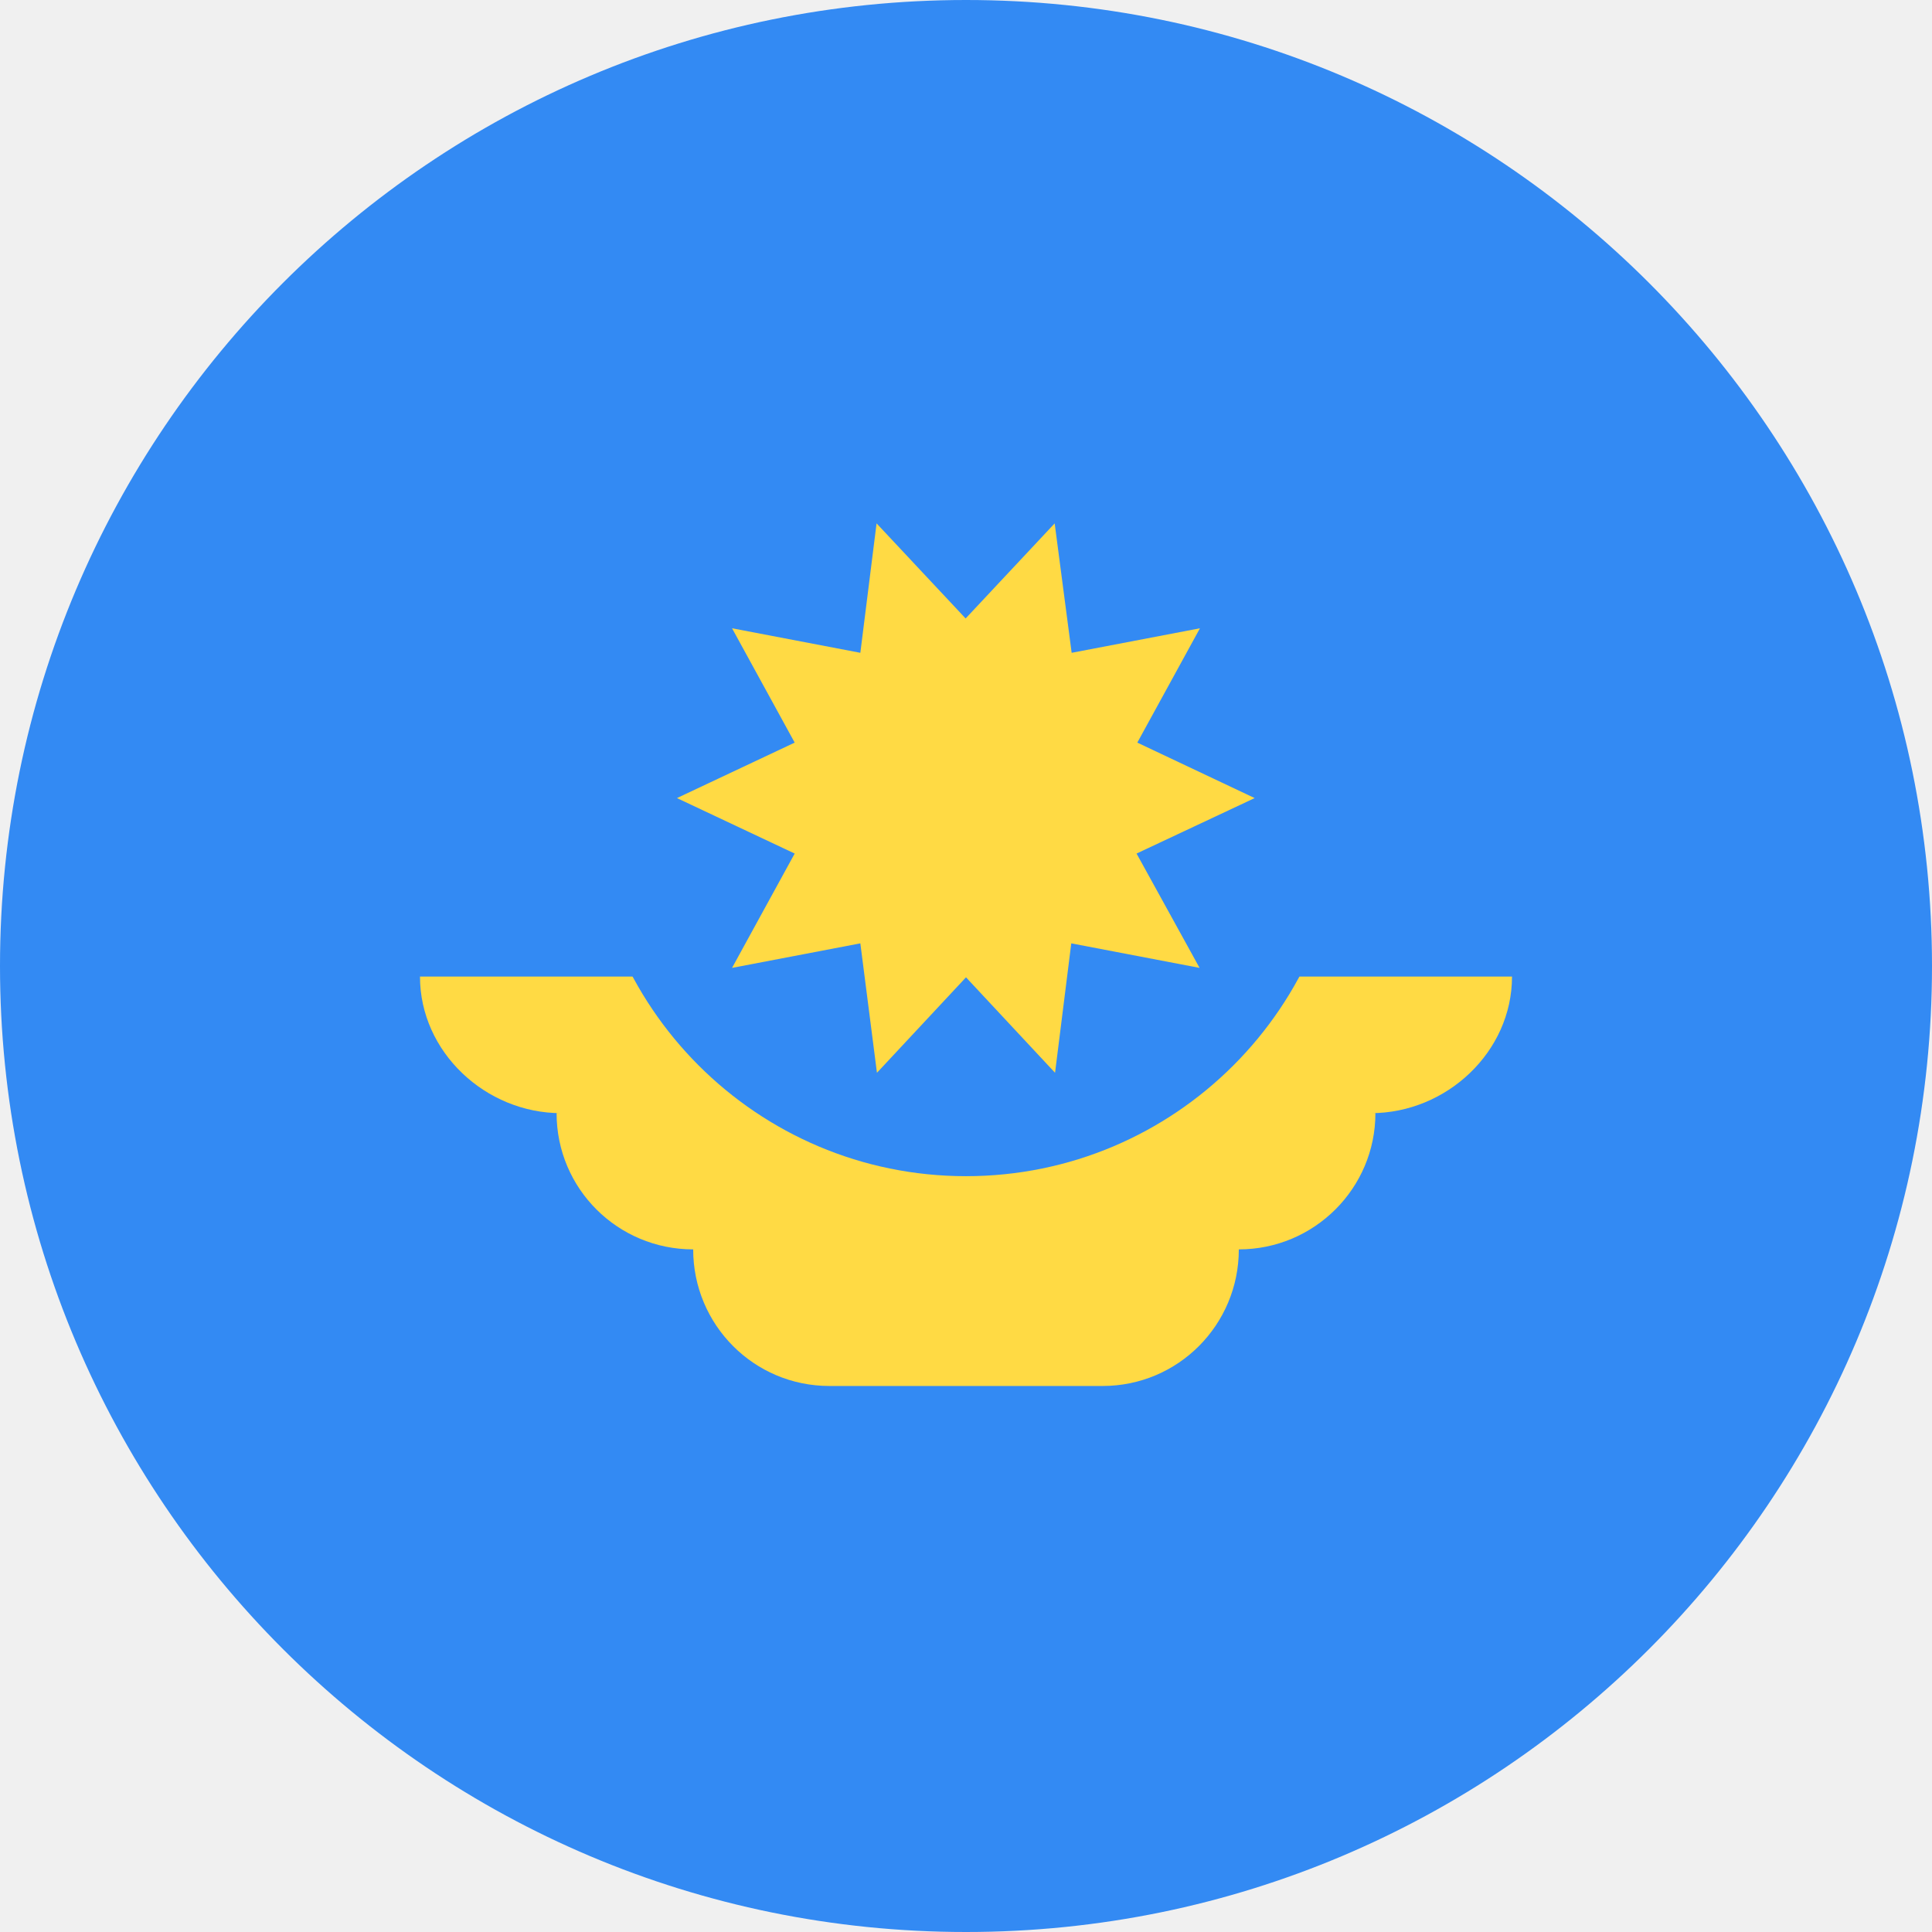
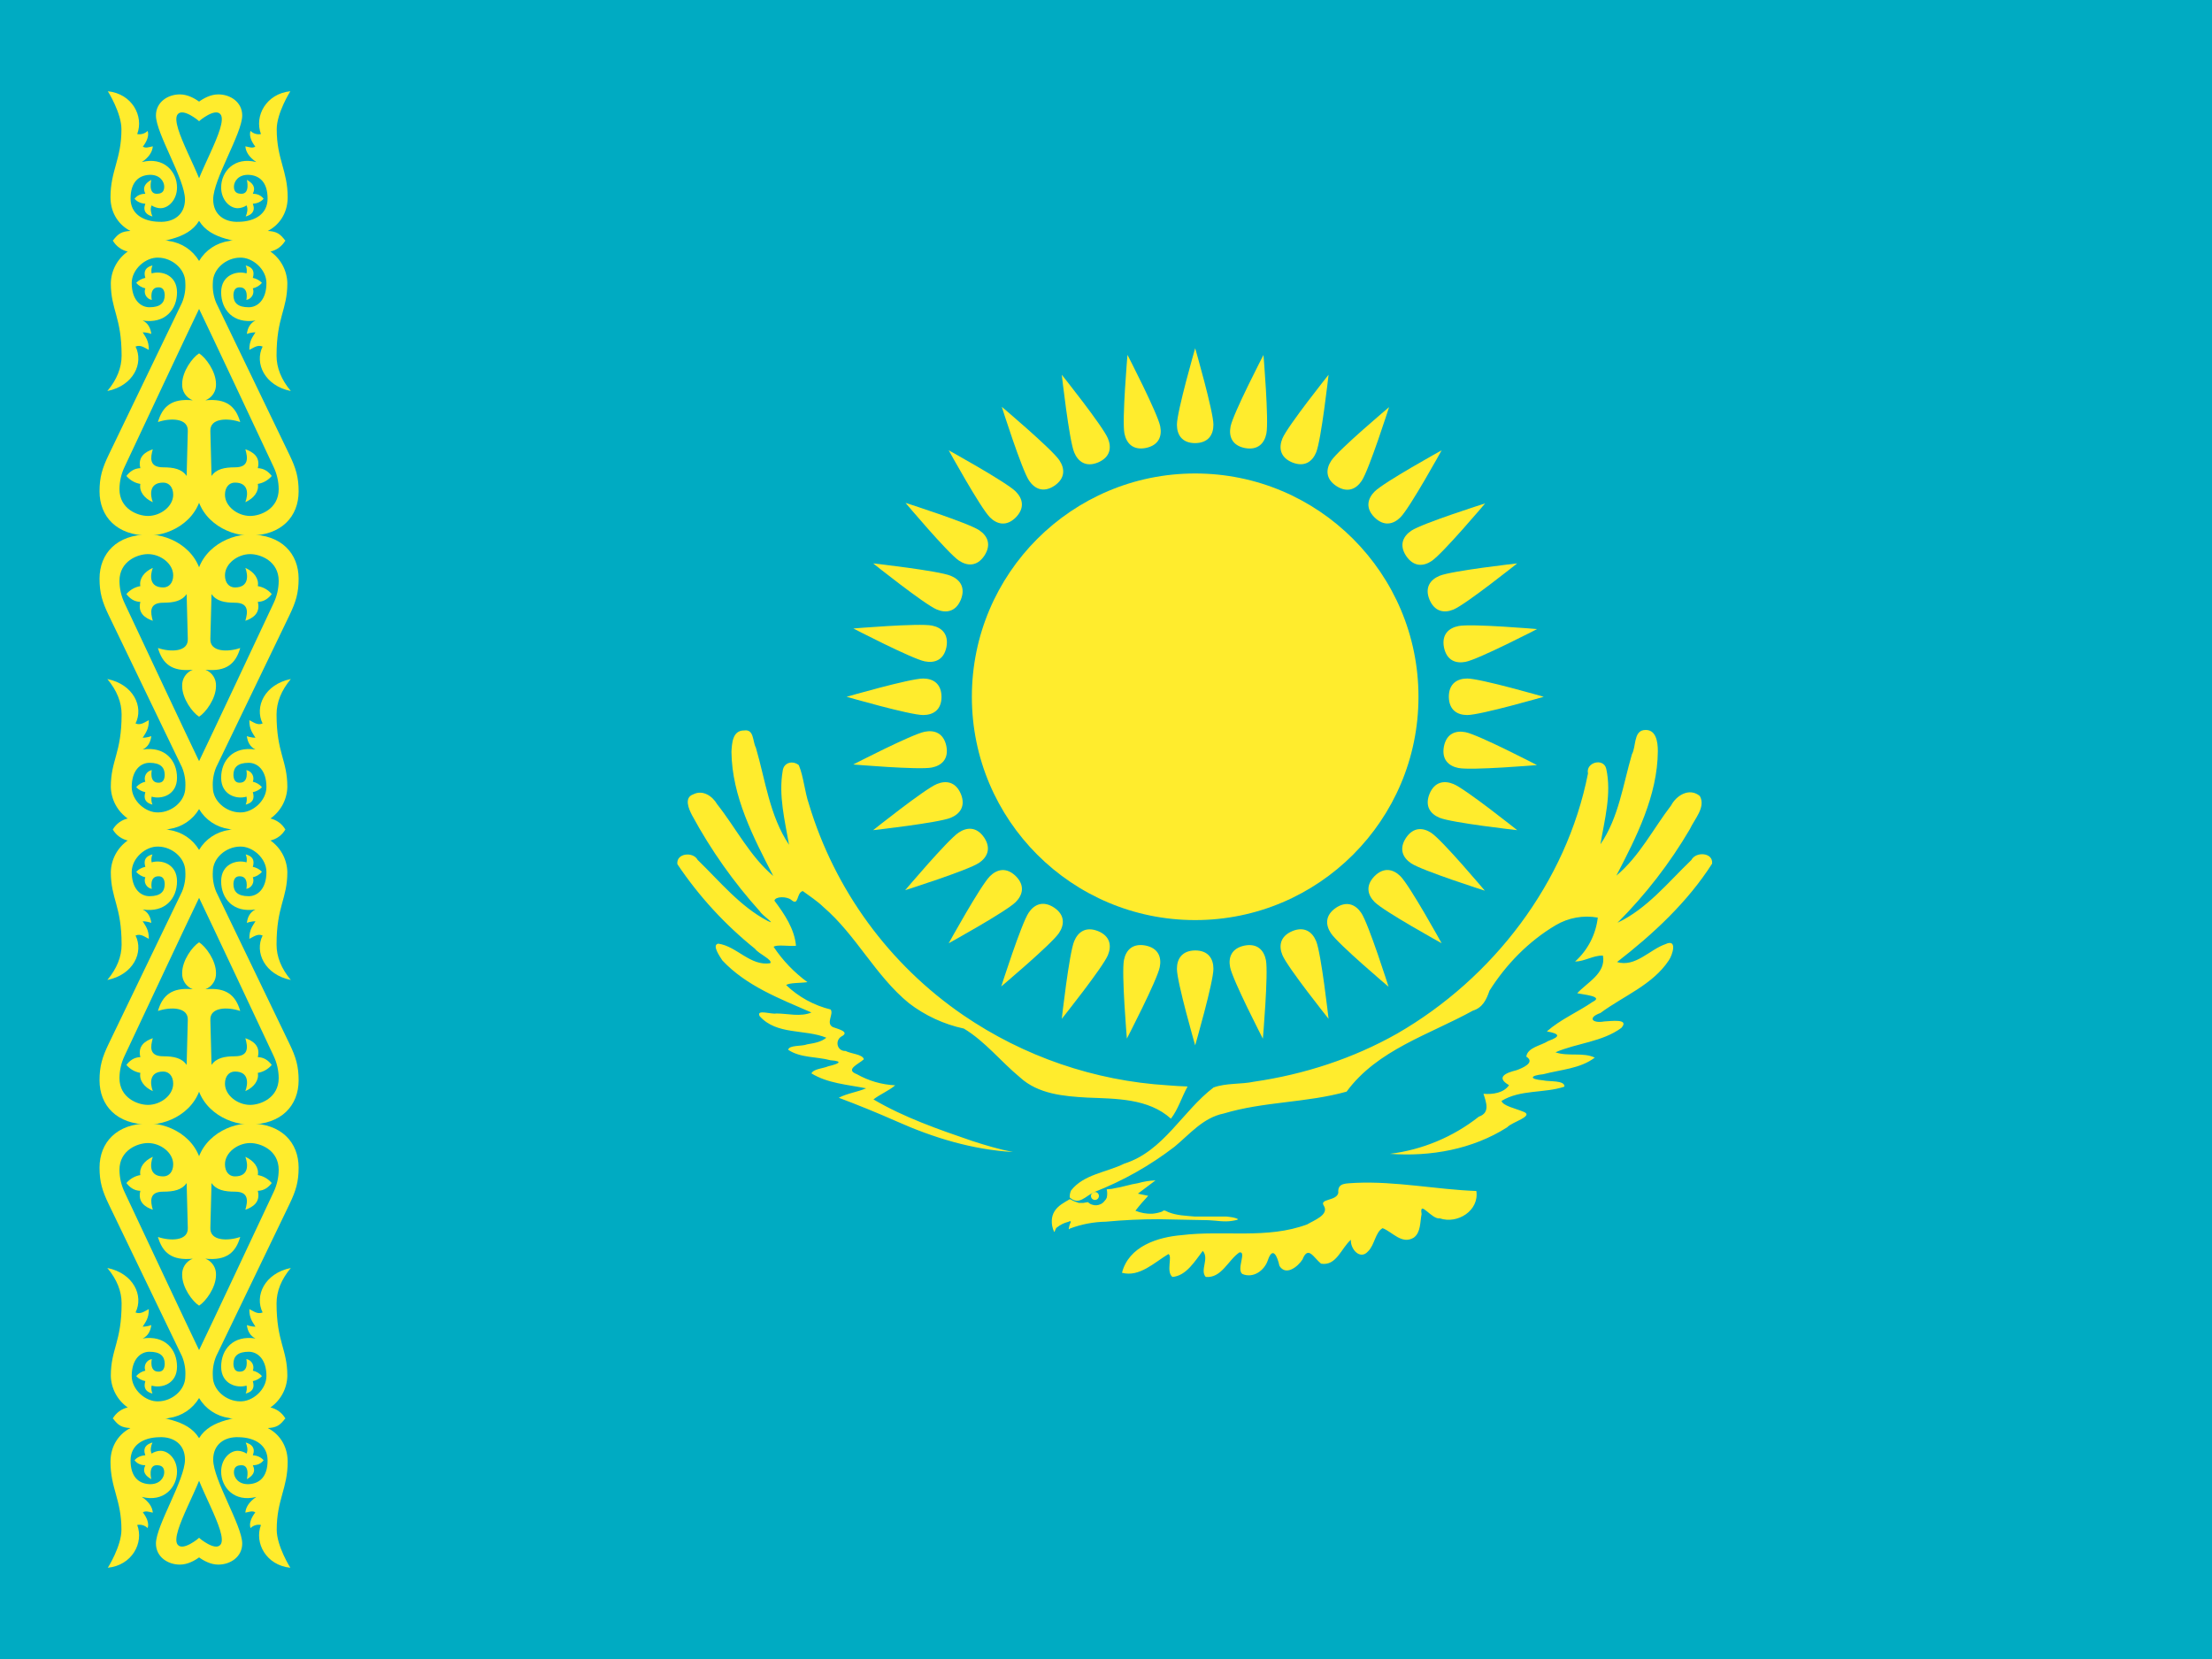
- <svg xmlns="http://www.w3.org/2000/svg" width="512" height="512" viewBox="0 0 512 512">
-   <mask id="a">
-     <circle cx="256" cy="256" r="256" fill="#fff" />
-   </mask>
-   <g mask="url(#a)">
-     <path fill="#338af3" d="M0 0h512v512H0z" />
-     <path fill="#ffda44" d="M400.7 258.8H111.3c0 20 17.4 36.2 37.4 36.2h-1.2c0 20 16.2 36.1 36.2 36.1 0 20 16.1 36.2 36.1 36.2h72.4c20 0 36.1-16.2 36.1-36.2 20 0 36.2-16.2 36.2-36.1h-1.2c20 0 37.4-16.2 37.4-36.2z" />
-     <path fill="#338af3" d="M356.2 211.5a100.2 100.2 0 0 1-200.4 0" />
-     <path fill="#ffda44" d="m332.5 211.5-31.3 14.7 16.7 30.3-34-6.5-4.3 34.3L256 259l-23.6 25.3L228 250l-34 6.5 16.6-30.3-31.2-14.7 31.2-14.7-16.6-30.3 34 6.5 4.3-34.3 23.6 25.2 23.6-25.2L284 173l34-6.5-16.6 30.3z" />
+ <svg xmlns="http://www.w3.org/2000/svg" xmlns:xlink="http://www.w3.org/1999/xlink" id="flag-icons-kz" viewBox="0 0 640 480">
+   <path fill="#00abc2" d="M0 0h640v480H0z" />
+   <g fill="#ffec2d">
+     <g transform="matrix(.48 0 0 .48 345.8 201.6)">
+       <circle r="134.6" />
+       <g id="kz-c">
+         <g id="kz-b">
+           <path id="kz-a" d="M0-152.9c8-.1 11-5.1 11-11.1 0-8-11-46.1-11-46.1S-11-172-11-164c0 6 3 11.1 11 11.1" />
+           <use xlink:href="#kz-a" width="100%" height="100%" transform="rotate(90)" />
+           <use xlink:href="#kz-a" width="100%" height="100%" transform="scale(-1)" />
+           <use xlink:href="#kz-a" width="100%" height="100%" transform="rotate(-90)" />
+         </g>
+         <use xlink:href="#kz-b" width="100%" height="100%" transform="rotate(22.5)" />
+         <use xlink:href="#kz-b" width="100%" height="100%" transform="rotate(45)" />
+         <use xlink:href="#kz-b" width="100%" height="100%" transform="rotate(67.5)" />
+       </g>
+       <use xlink:href="#kz-c" width="100%" height="100%" transform="rotate(11.3)" />
+     </g>
+     <g transform="translate(-172.8)scale(.48)">
+       <path d="M1075.8 655c-3.5 6.3-5.6 13.6-10 19.3-13.6-12.3-33.2-12-50.4-12.7-14.2-.8-29.6-2.1-40.6-12.2-11.5-9.5-21-21.7-33.8-29.4a83 83 0 0 1-33.1-15.3c-20.2-16.5-31.8-41-51.6-58-3.7-3.6-8.2-6.5-12.4-9.6-4 1-2.2 9.6-7.1 5.2-2.7-2-9.4-2.1-10 .6 6 8 12.1 17 13 27.2-4.2.4-11.5-.9-13.5.6a84 84 0 0 0 20.4 21.3c-3.8.6-11.3.3-12.8 1.8a59 59 0 0 0 26.8 14.7c2 2.8-3.1 8.2 1.3 10.6 2.5 1 10.9 2.8 5.1 5.7-4 2.6-2.5 8.9 2.6 8.7 3.2 1.7 10.4 2 11 5-2.9 2.8-11.7 6.2-4.2 9a52 52 0 0 0 23.1 6.7c-4 3.4-9 5.3-13.1 8.5 18.5 10.9 39 18 59.4 25 8 2.6 16.3 5.1 24.7 6.7-24.4-1.4-48-8.6-70.2-18.5q-17.2-7.6-34.8-14.2c5.1-2.7 11.1-3.4 16.5-5.7-11.2-2.2-23.3-3-33-9 1.4-2.8 7-2.9 10.2-4.3 6-1.4 9.6-3 1.3-3.6-8.4-2.3-18-1.3-25.5-6.3.5-3 8.3-2 11.4-3.3 4-.7 8.4-1.3 11.6-4-13-5.3-30-1.5-40.2-13-2.3-4.4 7.3-.9 10-1.6 7 0 14.5 2.2 21.2-.6-19-8.3-39.3-16-53.7-31.4-1.6-2.5-6.4-9.3-2.5-10.1 11.2 1.5 19.3 13.7 31.4 11.8 1.6-2.1-7-5.6-9.2-8.7a229 229 0 0 1-46.8-51c-.8-6.7 9.5-7.7 12.2-2.6 13.4 13 25.5 28 42.2 36.8 6 2.9-3.4-3.4-4.6-5.7a299 299 0 0 1-40.9-57.9c-2-3.8-5.1-10.7.7-12.7 5.7-2.9 11.5 1 14.4 6 11.3 14.3 19.7 31.3 33.8 43.2-12-23.3-24.9-48-25.2-74.8.3-5.2.6-13 7.7-12.9 6-.9 5 6.7 7 10.3 5.8 19.8 8.3 41.2 20 58.6-2.5-14.6-6.4-29.7-3.8-44.6.6-5 6-6.4 9.7-3.4 2.9 7 3.5 15.9 6.1 23.5a237 237 0 0 0 93 127.2 245 245 0 0 0 123.3 42.3q6 .5 11.9.7m136.4 91.1c-7.2 4.4-12.8-3.4-18.8-5.7-4.4 2.4-4.8 10.2-8.8 14-4.8 5.5-10.8-1.6-10.3-7-5.8 4.9-8.7 16-18 14.4-4.5-3.6-7.8-11.2-11.2-2.5-2.7 4.2-10 10.2-13.9 3.8-1.2-5.6-4-12.2-7-3.3-2.2 6.4-9 11-15.4 8.2-3.6-2.9 2.8-13.7-1.7-13-6.8 4.6-10.8 15.7-20.3 14.8-3.7-4 2.3-11.1-1.8-15.7-4.7 6.1-10 15.1-18.3 15.7-4-3.2.2-12.5-2.4-13.8-8.4 5-17.4 14.1-28 11.3 4.1-16 21.5-21.5 36-22.7 25.1-3.1 51.5 2.6 75.7-6.5 3.9-2.4 13.3-5.7 10-11.2-3-4.4 7.7-2.7 8.7-7.8-.6-6.4 5-5.5 10.4-6 24.4-1.1 48.5 4 72.8 4.9 1.8 11.8-11.3 20.1-22 16.5-5 .8-12.5-11.6-11-2.6-1 4.8-.4 11-4.7 14.2m-207.4-24.2c5.6 5.1 9.6-1 14.9-3.3a197 197 0 0 0 48.3-27.3c9.2-7.6 17.2-17.5 29.6-20 24.2-7.3 49.9-6.4 74.1-13.2 18.5-25.2 49.8-34.3 76.1-48.8 5.9-1.8 8.2-6.7 10-12 10-15.9 23.7-29.9 39.9-39.5a37 37 0 0 1 25.4-4.6 42 42 0 0 1-13.7 26.5c5.9-.1 11-3.8 16.8-3.6 2 10.6-9.4 16.1-15.5 22.7 3.4.8 16.4 1.8 9.3 5.2-9 6.2-19.3 10.5-27.6 17.8 7.7 1.4 8.6 3 .8 5.8-4.3 2.8-12.4 3.8-13.2 9.4 5.8 3.6-2.6 7-5.9 8.2-6.2 1.5-12.8 4.2-4.5 9-3.1 4.7-9.9 5.7-15.4 5.2 1.7 5.4 4.1 11.4-2.8 13.8a108 108 0 0 1-53.6 22.4c24.5 1.8 49.8-2.7 70.7-16 2.8-3.3 17.3-6.9 9.2-9.6-3.8-1.6-12-3.4-12.6-6.3 11.4-7 25.7-4.5 37.9-8.6.3-4-9.3-2.9-12.9-3.8-8.5-.7-8-2.9.2-3.7 10.4-2.8 22.2-3.3 31-10-7.1-3.4-16.1-.5-23.7-3.2 12.9-5.6 28.1-6.2 39.7-14.7 5.3-5.9-6.8-4-10.3-3.9-7.1 1.3-10.4-2.2-2.3-5.1 13.9-10.3 31.4-16.9 41.2-31.7 2.3-3.3 5.4-13.3-2-9.8-9.6 3.3-18.1 14.1-29.2 10.8 21.8-16.9 42.4-36 57.3-59.3.8-6.8-9.8-7.5-12.5-2.2-14 13.4-26.6 29.3-44.5 37.8a281 281 0 0 0 43.6-56.4c2.7-6 9.8-13.3 6-20-6.3-5.2-14.1-.4-17.3 5.7-10.9 14.2-19.1 30.7-33 42.3 12.1-23.3 24.8-48.2 25-75 0-5.6-1-13.8-8.6-12.7-6 1-4.5 10-7 14.5-5.4 18.4-8 38.3-19 54.3 2.5-14.9 6.8-30.5 3.5-45.5-1.6-6.8-12.5-3.9-11 2.8-13 65.9-57.3 123.5-115 156.8-26.5 15-56 24.6-86.2 29-8 1.7-16.8.7-24.5 3.5-18.8 14.3-30.1 38.4-53.8 45.9-10.7 5.3-24.5 6.4-32.1 16.2a9 9 0 0 0-.8 4.2m51.7-10.3q-5.4.2-10.6 1.7c-4.7.7-9.2 2.3-13.8 3l-1.9.4-3.1.3a11 11 0 0 1 0 5.1 6 6 0 0 1-1.4 2q-.9 1.2-2.2 1.8a7 7 0 0 1-2.6.7q-1.3.1-2.7-.4-1.3-.4-2.5-1.5l-2.8.5h-2.6l-2.8-1-2.6-1.3c-3.4 2-7.2 3.9-9.3 7.4a11 11 0 0 0-1.6 5.3q-.2 3.6 1.4 7c.4.6.7-2.3 1.8-2.7q3-2.4 6.7-3.3c2-1 1.7 0 .9 1.6-.2.9-1.3 4 .2 2.4a65 65 0 0 1 21.6-4.1q15.9-1.5 31.8-1.5l30 .6c4.8.2 9.6 1.2 14.3.4 1.1-.3 2.9-.3 3.6-1-2.2-1.2-4.7-1.3-7-1.6h-19.1c-5.3-.5-10.8-.6-15.8-2.6-1.4-.5-2.6-1.8-3.9-.4a24 24 0 0 1-5.9 1.3q-5.3.2-10.2-1.8 3.6-4.7 7.7-9l-6.2-1.3z" />
+       <circle cx="1020" cy="720.9" r="2.4" />
+       <circle cx="1019.8" cy="720.5" r="1" stroke="#ffec2d" stroke-width=".4" />
+     </g>
+     <g transform="scale(.48)">
+       <g id="kz-f">
+         <g id="kz-e">
+           <path d="M120 73s-9.6-8.2-12.9-4.1c-5.2 6.5 16.2 39 16.2 50.4 0 18.8-12.6 23.9-28 26.5-10.4 1.8-27.3-.7-27.3-.7 3.2-4.3 5.3-5.6 10.6-5.9-6-3-12-9.8-12-20.3 0-16.1 6.6-22.8 6.6-41C73.2 68 65 55 65 55c14.6 1.5 21.8 15 17.7 25.8a7 7 0 0 0 6.3-1.9c1 3-.6 6.5-2.9 9.5 1.8 1 3.2.4 6-.2-.2 3-2 6.4-6.6 9.5 13.2-3.4 21.2 5.7 21.2 15.3 0 7.3-5 12.5-10 12.5-1.6 0-4-.7-5.3-1.7-1 2-.4 4.7.5 6.7-3.6-1-6-3.2-4.3-7.7q-4.2-.3-6.5-3 2.3-3 6.5-3c-2-4.2.3-6.5 3.6-8.4 0 0-2.1 8.4 3.2 8.4 2.4 0 4.6-.7 4.6-4.3 0-3.1-2.7-7.4-9-7.1s-11.3 4.3-11.3 14.3c0 9.2 7.5 13.8 17.3 14 8.8.4 15.5-4.4 15.5-13.5C111.5 108 94 80.4 94 69.6c0-8.1 7.2-12.7 14.4-12.7 9.2 0 17 9.2 17 9.2l-5.4 6.8z" />
+           <path id="kz-d" d="M122 292.1c0 20.3-18.2 30.7-32.5 30.7-19.2 0-29.5-11.5-29.5-26.6 0-8.5 1.6-13.9 5.5-22l44.2-91.7a27 27 0 0 0 2-12.2c0-8.2-8-14.9-16.3-15-7.6-.3-16 7-16 15.3 0 10.1 5.3 14.6 10.7 14.6 6.6 0 9.2-2.7 9.2-7.4q-.2-4.7-3.8-4.6c-5.7 0-4 7.6-4 7.6a5.2 5.2 0 0 1-3.9-7 10 10 0 0 1-5.5-3.3q2.2-2.3 5.5-3c-1.3-4.4.5-6.5 4.3-7.5a8 8 0 0 0-.5 4.8c6-1.8 15.3 1 15.3 11.4s-7.2 19.1-20.7 17c3.2 1.5 4.8 4.6 5.2 8.1-2.5-1-5.2-1-5.2-1 1.6 2.7 3.8 5 3.7 10.6-2.5-1.2-4.9-3.3-8-2 5 10-1.2 23.6-17 26.8q8.6-10.3 8.6-21.3c0-23.5-6.5-27.4-6.5-43.8a24 24 0 0 1 10.5-19.2v.3A14 14 0 0 1 68 145a62 62 0 0 1 34 .3 25 25 0 0 1 18 12 36 36 0 0 1 0 28.9c-6.3 13-35.7 75.6-44.9 95.2q-3 6.3-3.1 13.4c0 12 11 16.2 17.2 16.2 7.5 0 15.2-5.7 15.2-12.8 0-4.5-2.5-7.3-6-7.3-8.5 0-8 7.2-6.3 11.8-5.3-2.4-8.3-6.6-7.5-11a14 14 0 0 1-8.4-4.8c2-2.6 4.6-4.6 8.4-4.7-1.7-6.9 3-9.8 7.5-11.4-1.4 5-2.4 10.9 6.3 10.9 6.3 0 11.2 1 14.1 5.2l.7-27c.4-8.1-10.8-8-18-5.5 2.7-9.3 8.2-14.4 21-13.1a10 10 0 0 1-6.4-9.8c0-7.6 6.2-16 10.2-18.5l2 79z" />
+           <use xlink:href="#kz-d" width="100%" height="100%" transform="matrix(1 0 0 -1 0 645)" />
+         </g>
+         <use xlink:href="#kz-e" width="100%" height="100%" transform="matrix(-1 0 0 1 240 0)" />
+       </g>
+       <use xlink:href="#kz-f" width="100%" height="100%" transform="matrix(1 0 0 -1 0 1000)" />
+     </g>
  </g>
</svg>
